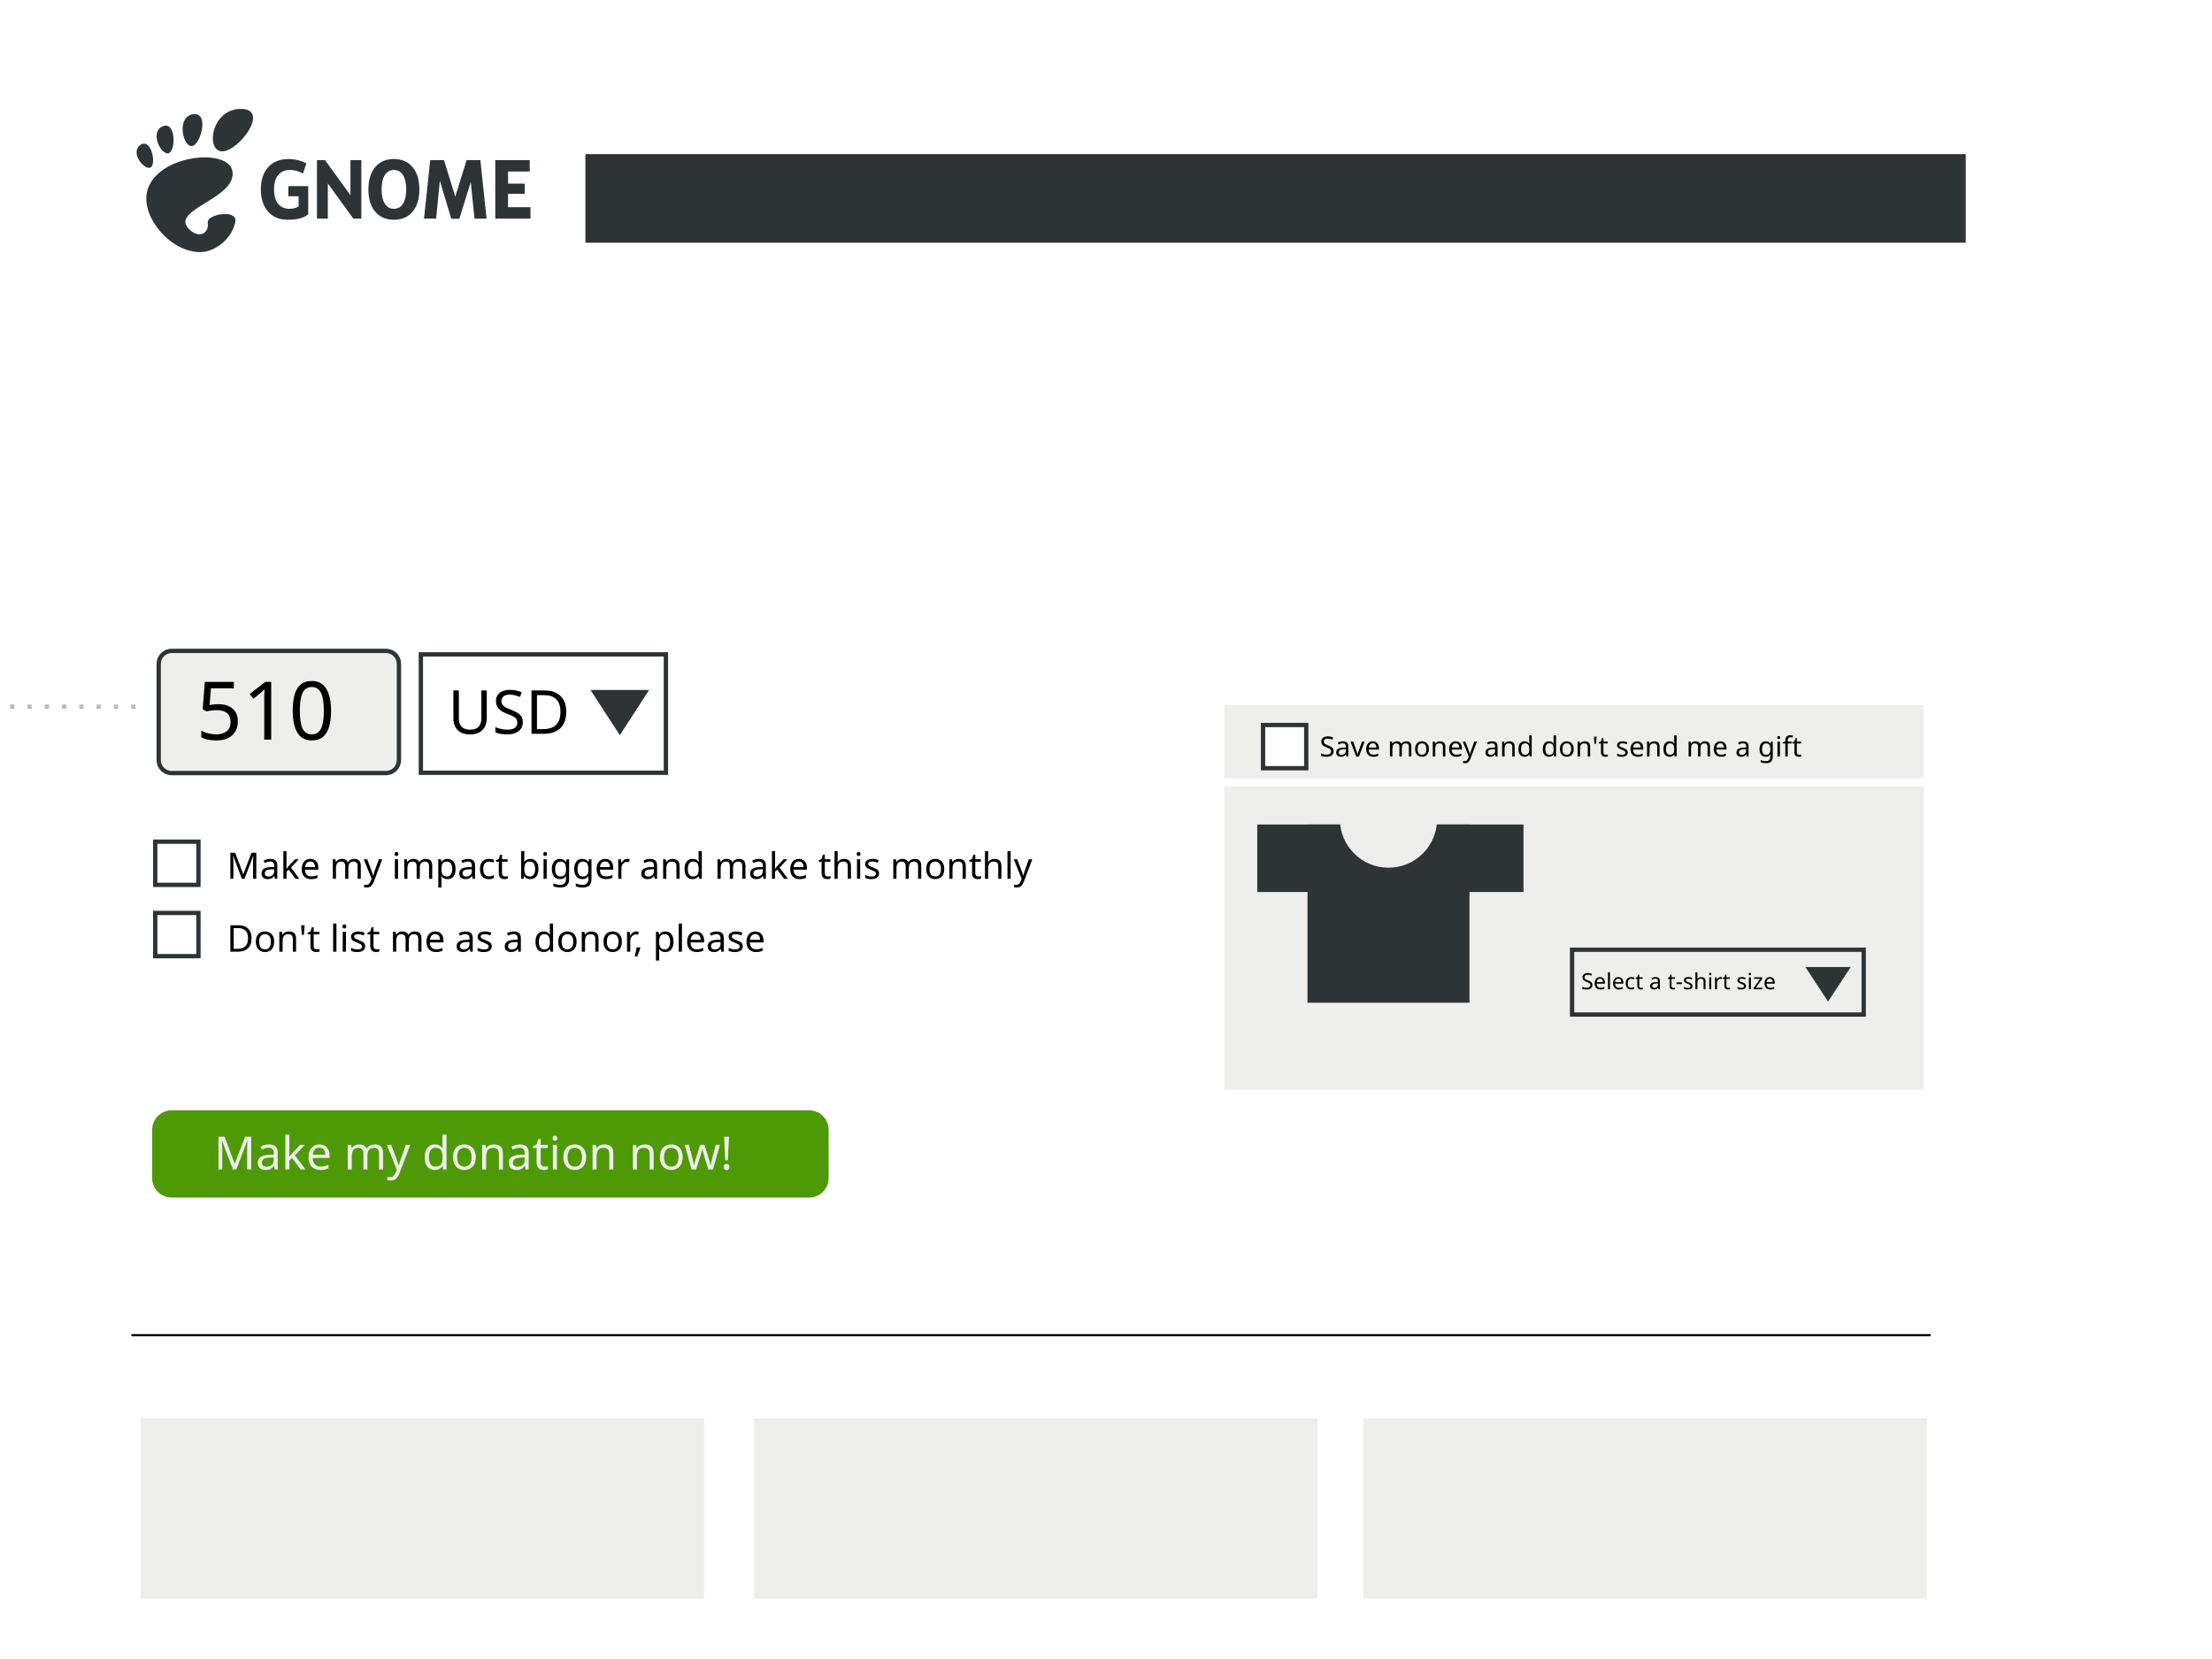
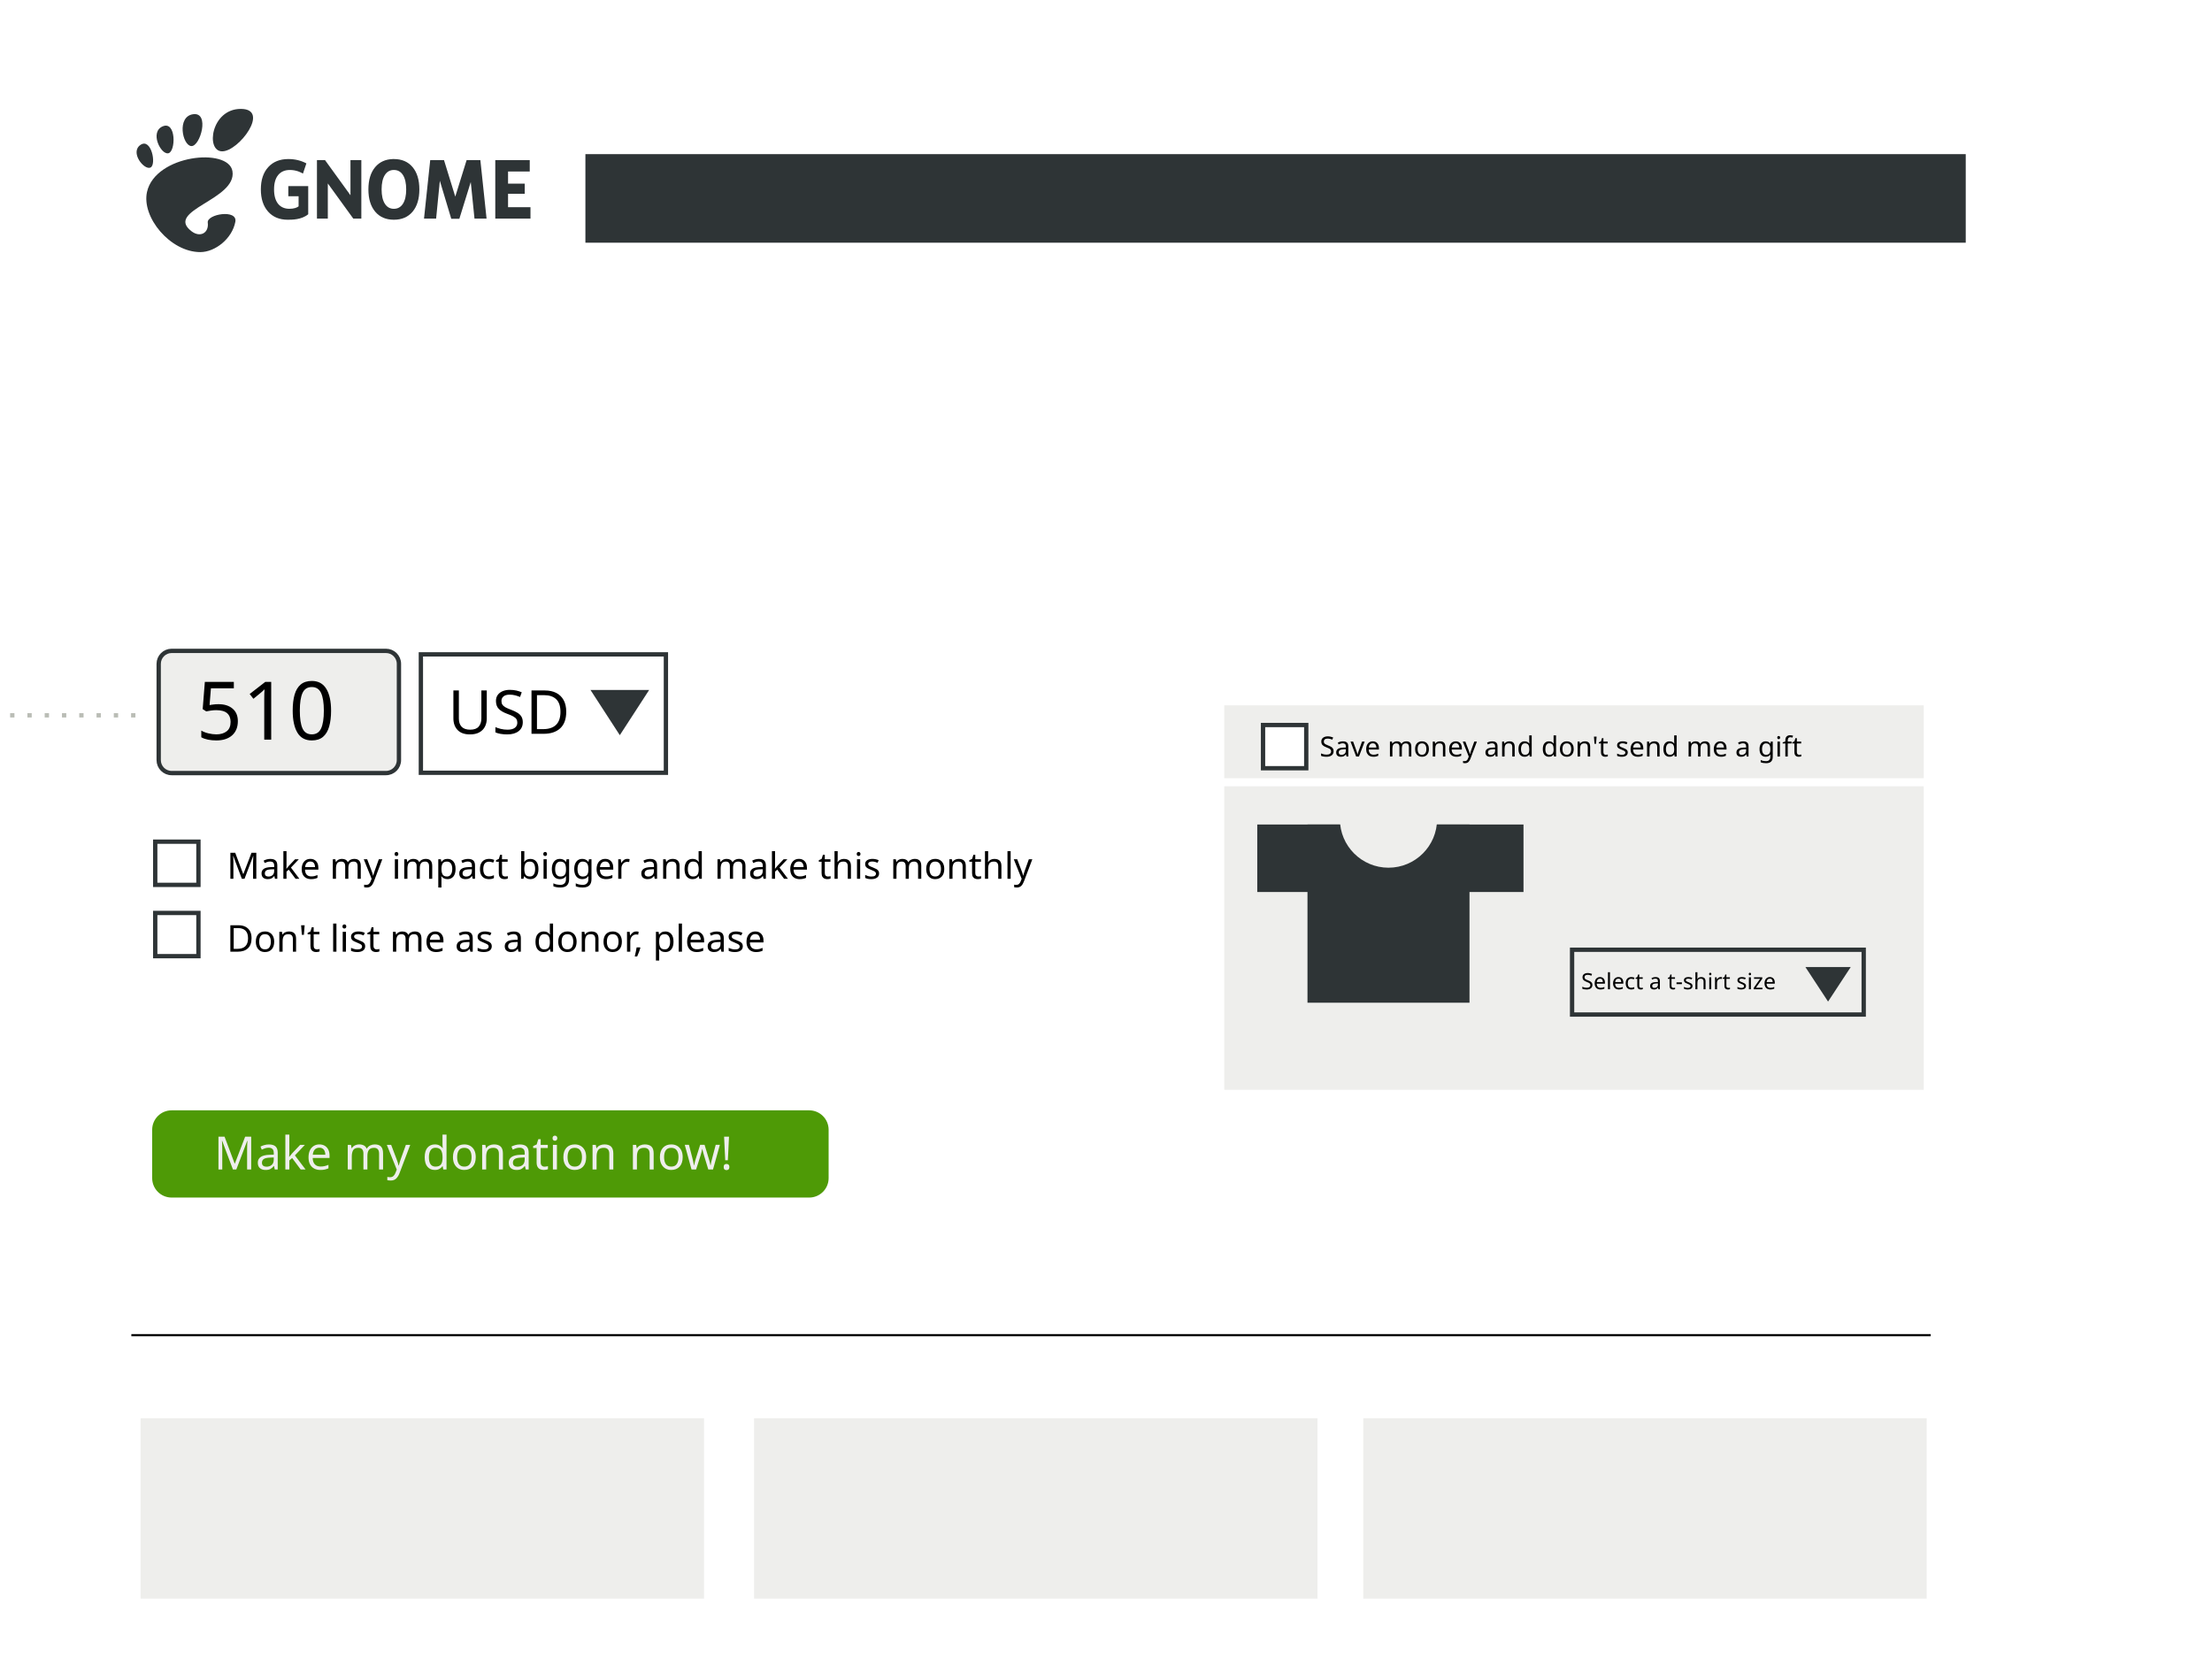
<svg xmlns="http://www.w3.org/2000/svg" width="1024px" height="768px" id="svg2985" version="1.1">
  <defs id="defs2987">
    </defs>
  <g id="layer1">
    <rect style="color:#000000;fill:#eeeeec;fill-opacity:1;fill-rule:nonzero;stroke:none;stroke-width:1;marker:none;visibility:visible;display:inline;overflow:visible;enable-background:accumulate" id="rect3084-6" width="1482.667" height="1112" x="-229.333" y="-172" rx="0" ry="0" />
    <rect style="color:#000000;fill:#ffffff;fill-opacity:1;fill-rule:nonzero;stroke:none;stroke-width:1;marker:none;visibility:visible;display:inline;overflow:visible;enable-background:accumulate" id="rect3084" width="1024" height="768" x="0" y="0" rx="0" ry="0" />
-     <rect style="color:#000000;fill:#babdb6;fill-opacity:1;fill-rule:nonzero;stroke:none;stroke-width:1;marker:none;visibility:visible;display:inline;overflow:visible;enable-background:accumulate" id="rect4633-2-7" width="132" height="69.5" x="-196.127" y="291.566" rx="6" ry="6" />
-     <path style="fill:none;stroke:#babdb6;stroke-width:2;stroke-linecap:butt;stroke-linejoin:miter;stroke-miterlimit:4;stroke-opacity:1;stroke-dasharray:2, 6;stroke-dashoffset:0" d="m 62.687,327.143 -150.051,0" id="path4186-6" />
+     <rect style="color:#000000;fill:#babdb6;fill-opacity:1;fill-rule:nonzero;stroke:none;stroke-width:1;marker:none;visibility:visible;display:inline;overflow:visible;enable-background:accumulate" id="rect4633-2-7" width="132" height="69.5" x="-196.127" y="295.566" rx="6" ry="6" />
+     <path style="fill:none;stroke:#babdb6;stroke-width:2;stroke-linecap:butt;stroke-linejoin:miter;stroke-miterlimit:4;stroke-opacity:1;stroke-dasharray:2, 6;stroke-dashoffset:0" d="m 62.687,331.143 -150.051,0" id="path4186-6" />
    <rect style="color:#000000;fill:#000000;fill-opacity:0;fill-rule:nonzero;stroke:#2e3436;stroke-width:2;stroke-miterlimit:4;stroke-dasharray:none;marker:none;visibility:visible;display:inline;overflow:visible;enable-background:accumulate" id="rect2993" width="20" height="20" x="71.86" y="422.634" />
    <text xml:space="preserve" style="font-size:17.136px;font-style:normal;font-weight:normal;line-height:125%;letter-spacing:0px;word-spacing:0px;fill:#000000;fill-opacity:1;stroke:none;font-family:Sans" x="104.983" y="440.565" id="text3765">
      <tspan id="tspan3767" x="104.983" y="440.565">Don't list me as a donor, please</tspan>
    </text>
    <rect style="color:#000000;fill:#eeeeec;fill-opacity:1;fill-rule:nonzero;stroke:none;stroke-width:2;marker:none;visibility:visible;display:inline;overflow:visible;enable-background:accumulate" id="rect3954" width="323.827" height="140.496" x="566.737" y="363.998" />
    <rect style="color:#000000;fill:#eeeeec;fill-opacity:1;fill-rule:nonzero;stroke:none;stroke-width:2;marker:none;visibility:visible;display:inline;overflow:visible;enable-background:accumulate" id="rect3954-90" width="323.827" height="33.723" x="566.737" y="326.522" />
    <rect style="color:#000000;fill:#ffffff;fill-opacity:1;fill-rule:nonzero;stroke:#2e3436;stroke-width:2;stroke-miterlimit:4;stroke-dasharray:none;marker:none;visibility:visible;display:inline;overflow:visible;enable-background:accumulate" id="rect2993-0" width="20" height="20" x="584.699" y="335.634" />
    <text xml:space="preserve" style="font-size:12.878px;font-style:normal;font-weight:normal;line-height:125%;letter-spacing:0px;word-spacing:0px;fill:#000000;fill-opacity:1;stroke:none;font-family:Sans" x="610.898" y="350.209" id="text3765-9">
      <tspan id="tspan3767-9" x="610.898" y="350.209">Save money and don't send me a gift</tspan>
    </text>
    <rect style="color:#000000;fill:#000000;fill-opacity:0;fill-rule:nonzero;stroke:#2e3436;stroke-width:2;stroke-miterlimit:4;stroke-dasharray:none;marker:none;visibility:visible;display:inline;overflow:visible;enable-background:accumulate" id="rect2993-0-1" width="135" height="30" x="727.765" y="439.66" />
    <path style="color:#000000;fill:#2e3436;fill-opacity:1;fill-rule:nonzero;stroke:none;stroke-width:2;marker:none;visibility:visible;display:inline;overflow:visible;enable-background:accumulate" d="m 835.765,447.66 10.5,16 10.5,-16 -21,0 z" id="rect4000" />
    <text xml:space="preserve" style="font-size:10.363px;font-style:normal;font-weight:normal;line-height:125%;letter-spacing:0px;word-spacing:0px;fill:#000000;fill-opacity:1;stroke:none;font-family:Sans" x="731.97" y="457.957" id="text4005">
      <tspan id="tspan4007" x="731.97" y="457.957">Select a t-shirt size</tspan>
    </text>
    <rect style="color:#000000;fill:#2e3436;fill-opacity:1;fill-rule:nonzero;stroke:none;stroke-width:2;marker:none;visibility:visible;display:inline;overflow:visible;enable-background:accumulate" id="rect4009" width="75" height="82.5" x="605.272" y="381.687" />
    <rect style="color:#000000;fill:#2e3436;fill-opacity:1;fill-rule:nonzero;stroke:none;stroke-width:2;marker:none;visibility:visible;display:inline;overflow:visible;enable-background:accumulate" id="rect4011" width="123.25" height="31.25" x="582.022" y="381.687" />
    <path style="color:#000000;fill:#eeeeec;fill-opacity:1;fill-rule:nonzero;stroke:none;stroke-width:2;marker:none;visibility:visible;display:inline;overflow:visible;enable-background:accumulate" d="m 665.272,379.187 c 0,12.426 -10.074,22.5 -22.5,22.5 -12.426,0 -22.5,-10.074 -22.5,-22.5 0,-12.426 10.074,-2.625 22.5,-2.625 12.426,0 22.5,-9.801 22.5,2.625 z" id="path4015" />
    <flowRoot xml:space="preserve" id="flowRoot4022" style="font-size:40px;font-style:normal;font-weight:normal;line-height:125%;letter-spacing:0px;word-spacing:0px;fill:#000000;fill-opacity:1;stroke:none;font-family:Sans" transform="matrix(0.7849635,0,0,0.7849635,287.1842,163.6362)">
      <flowRegion id="flowRegion4024">
        <rect id="rect4026" width="178.185" height="71.81" x="563.5" y="272" />
      </flowRegion>
      <flowPara id="flowPara4028" style="font-size:13px">As a thank you for your generous support, we'll send you a t-shirt</flowPara>
    </flowRoot>
    <rect style="color:#000000;fill:#4e9a06;fill-opacity:1;fill-rule:nonzero;stroke:none;stroke-width:2;marker:none;visibility:visible;display:inline;overflow:visible;enable-background:accumulate" id="rect2993-0-1-5" width="313.149" height="40.379" x="70.446" y="514.007" rx="9" ry="9" />
    <text xml:space="preserve" style="font-size:21.27px;font-style:normal;font-weight:normal;line-height:125%;letter-spacing:0px;word-spacing:0px;fill:#eeeeec;fill-opacity:1;stroke:none;font-family:Sans" x="99.066" y="541.395" id="text3765-5">
      <tspan id="tspan3767-49" x="99.066" y="541.395">Make my donation now!</tspan>
    </text>
    <rect style="fill:#eeeeec;fill-opacity:1;stroke:#2e3436;stroke-width:2;stroke-miterlimit:4;stroke-dasharray:none" id="rect6128" width="111.21" height="56.569" x="73.466" y="301.31" rx="6" ry="6" />
    <text xml:space="preserve" style="font-size:37.45px;font-style:normal;font-weight:normal;line-height:125%;letter-spacing:0px;word-spacing:0px;fill:#000000;fill-opacity:1;stroke:none;font-family:Sans" x="90.828" y="342.394" id="text3765-0-1-7-0">
      <tspan x="90.828" y="342.394" id="tspan4090-0">510</tspan>
    </text>
-     <flowRoot xml:space="preserve" id="flowRoot4192-3" style="font-size:40px;font-style:normal;font-weight:normal;line-height:125%;letter-spacing:0px;word-spacing:0px;fill:#2e3436;fill-opacity:1;stroke:none;font-family:Sans" transform="translate(54.08879,-12.41673)">
+     <flowRoot xml:space="preserve" id="flowRoot4192-3" style="font-size:40px;font-style:normal;font-weight:normal;line-height:125%;letter-spacing:0px;word-spacing:0px;fill:#2e3436;fill-opacity:1;stroke:none;font-family:Sans" transform="translate(54.08879,-8.416726)">
      <flowRegion id="flowRegion4194-1">
        <rect id="rect4196-8" width="97.934" height="53.74" x="-226.981" y="318.28" style="fill:#2e3436" />
      </flowRegion>
      <flowPara id="flowPara4198-1" style="font-size:11px;fill:#2e3436">Localized, EUR for Europe, USD for America</flowPara>
    </flowRoot>
    <flowRoot xml:space="preserve" id="flowRoot4356" style="font-size:40px;font-style:normal;font-weight:normal;line-height:125%;letter-spacing:0px;word-spacing:0px;fill:#000000;fill-opacity:1;stroke:none;font-family:Sans" transform="translate(-4,106.3553)">
      <flowRegion id="flowRegion4358">
        <rect id="rect4360" width="843.044" height="89.556" x="72" y="34" />
      </flowRegion>
      <flowPara id="flowPara4362">Donate and Become a Friend of GNOME</flowPara>
    </flowRoot>
    <rect style="color:#000000;fill:#2e3436;fill-opacity:1;fill-rule:nonzero;stroke:none;stroke-width:2;stroke-linecap:round;stroke-linejoin:round;stroke-miterlimit:4;stroke-opacity:1;stroke-dasharray:none;stroke-dashoffset:0;marker:none;visibility:visible;display:inline;overflow:visible;enable-background:accumulate" id="rect4364" width="639" height="41" x="271" y="71.355" />
    <g transform="matrix(0.2860334,0,0,0.2860334,-13.79467,-148.1567)" id="layer1-3" style="fill:#2e3436;fill-opacity:1">
      <g style="fill:#2e3436;fill-opacity:1" transform="matrix(4.541699,0,0,4.541699,-525.7274,-929.9728)" id="g19089">
        <g transform="matrix(0.4314921,0,0,0.4314921,175.0437,357.6187)" style="fill:#2e3436;fill-opacity:1;fill-rule:nonzero;stroke:none" id="g15043">
          <g style="fill:#2e3436;fill-opacity:1" id="g15045">
            <path d="M 86.068,0 C 61.466,0 56.851,35.041 70.691,35.041 84.529,35.041 110.671,0 86.068,0 z" style="fill:#2e3436;fill-opacity:1" id="path15047" />
            <path d="M 45.217,30.699 C 52.586,31.149 60.671,2.577 46.821,4.374 32.976,6.171 37.845,30.249 45.217,30.699 z" style="fill:#2e3436;fill-opacity:1" id="path15049" />
            <path d="M 11.445,48.453 C 16.686,46.146 12.12,23.581 3.208,29.735 -5.7,35.89 6.204,50.759 11.445,48.453 z" style="fill:#2e3436;fill-opacity:1" id="path15051" />
            <path d="M 26.212,36.642 C 32.451,35.37 32.793,9.778 21.667,14.369 10.539,18.961 19.978,37.916 26.212,36.642 l 0,0 z" style="fill:#2e3436;fill-opacity:1" id="path15053" />
            <path d="m 58.791,93.913 c 1.107,8.454 -6.202,12.629 -13.36,7.179 C 22.644,83.743 83.16,75.088 79.171,51.386 75.86,31.712 15.495,37.769 8.621,68.553 3.968,89.374 27.774,118.26 52.614,118.26 c 12.22,0 26.315,-11.034 28.952,-25.012 C 83.58,82.589 57.867,86.86 58.791,93.913 l 0,0 z" style="fill:#2e3436;fill-opacity:1" id="path15055" />
          </g>
        </g>
        <path d="m 266.408,375.488 c -2.674,0.072 -4.785,1.033 -6.338,2.875 -1.607,1.918 -2.415,4.567 -2.415,7.947 0,3.369 0.809,6.011 2.415,7.929 1.615,1.918 3.834,2.875 6.664,2.875 2.836,0 5.061,-0.957 6.669,-2.875 1.607,-1.918 2.41,-4.56 2.41,-7.929 0,-3.38 -0.803,-6.028 -2.41,-7.947 -1.608,-1.918 -3.833,-2.875 -6.669,-2.875 -0.11,0 -0.218,-0.004 -0.326,0 z m 0.198,3.893 c 0.043,-0.002 0.085,0 0.127,0 1.394,0 2.475,0.603 3.24,1.814 0.764,1.21 1.15,2.918 1.15,5.115 0,2.187 -0.386,3.882 -1.15,5.092 -0.764,1.21 -1.846,1.819 -3.24,1.819 -1.387,0 -2.46,-0.609 -3.224,-1.819 -0.764,-1.21 -1.15,-2.905 -1.15,-5.092 0,-2.198 0.386,-3.905 1.15,-5.115 0.741,-1.171 1.771,-1.777 3.097,-1.814 z" style="font-size:148.7px;font-style:normal;font-variant:normal;font-weight:bold;font-stretch:normal;text-align:start;line-height:125%;text-anchor:start;fill:#2e3436;fill-opacity:1;stroke:none;font-family:Bitstream Vera Sans" id="path15059-5" />
        <path d="m 236.209,395.159 c -2.355,1.978 -5.859,1.955 -7.318,1.955 -2.939,0 -5.268,-0.968 -6.986,-2.904 -1.718,-1.946 -2.576,-4.581 -2.576,-7.904 0,-3.36 0.874,-6.004 2.624,-7.931 1.75,-1.927 4.146,-2.889 7.187,-2.889 1.173,0 2.297,0.131 3.369,0.391 1.079,0.26 2.097,0.648 3.049,1.159 l -1.224,3.62 c -0.536,-0.294 -1.148,-0.582 -1.718,-0.786 -0.97,-0.326 -1.943,-0.488 -2.92,-0.488 -1.814,0 -3.212,0.6 -4.197,1.8 -0.977,1.193 -1.465,2.9 -1.465,5.124 0,2.206 0.472,3.91 1.417,5.11 0.947,1.201 2.368,1.801 4.031,1.801 1.692,0 2.739,-0.425 3.296,-0.874 l 0,-3.608 -3.663,0 0,-3.601 7.094,0" style="font-size:148.7px;font-style:normal;font-variant:normal;font-weight:bold;font-stretch:normal;text-align:start;line-height:125%;text-anchor:start;fill:#2e3436;fill-opacity:1;stroke:none;font-family:Bitstream Vera Sans" id="path15061-6" />
        <path d="m 239.32,375.863 2.872,0 9.074,12.528 0,-12.528 3.872,0 0,20.846 -2.872,0 -9.072,-12.528 0,12.528 -3.873,0 0,-20.846" style="font-size:148.7px;font-style:normal;font-variant:normal;font-weight:bold;font-stretch:normal;text-align:start;line-height:125%;text-anchor:start;fill:#2e3436;fill-opacity:1;stroke:none;font-family:Bitstream Vera Sans" id="path15063-5" />
        <path d="m 278.801,375.863 5.791,0 4.02,13.014 4.043,-13.014 4.896,0 2.212,20.846 -4.303,0 -1.327,-13.035 -4.066,13.097 -2.886,0 -4.066,-13.54 -1.327,13.478 -4.314,0 2.212,-20.846" style="font-size:148.7px;font-style:normal;font-variant:normal;font-weight:bold;font-stretch:normal;text-align:start;line-height:125%;text-anchor:start;fill:#2e3436;fill-opacity:1;stroke:none;font-family:Bitstream Vera Sans" id="path15065-9" />
        <path d="m 302.869,375.863 12.282,0 0,4.063 -7.731,0 0,4.324 5.944,0 0,3.62 -5.944,0 0,4.776 7.991,0 0,4.063 -12.542,0 0,-20.846" style="font-size:148.7px;font-style:normal;font-variant:normal;font-weight:bold;font-stretch:normal;text-align:start;line-height:125%;text-anchor:start;fill:#2e3436;fill-opacity:1;stroke:none;font-family:Bitstream Vera Sans" id="path15067-9" />
      </g>
    </g>
    <flowRoot xml:space="preserve" id="flowRoot4410" style="font-size:40px;font-style:normal;font-weight:normal;line-height:125%;letter-spacing:0px;word-spacing:0px;fill:#000000;fill-opacity:1;stroke:none;font-family:Sans" transform="matrix(0.5152796,0,0,0.5152796,52.54029,68.5732)">
      <flowRegion id="flowRegion4412">
        <rect id="rect4414" width="1435.726" height="160.059" x="40" y="264" />
      </flowRegion>
      <flowPara id="flowPara4416">A really good copy on why GNOME is a good thing for you and the world but it needs to be short and effective.</flowPara>
    </flowRoot>
    <rect style="color:#000000;fill:#eeeeec;fill-opacity:1;fill-rule:nonzero;stroke:none;stroke-width:2;marker:none;visibility:visible;display:inline;overflow:visible;enable-background:accumulate" id="rect3954-9" width="260.827" height="83.496" x="65.087" y="656.551" />
    <rect style="color:#000000;fill:#eeeeec;fill-opacity:1;fill-rule:nonzero;stroke:none;stroke-width:2;marker:none;visibility:visible;display:inline;overflow:visible;enable-background:accumulate" id="rect3954-9-2" width="260.827" height="83.496" x="349.087" y="656.551" />
    <rect style="color:#000000;fill:#eeeeec;fill-opacity:1;fill-rule:nonzero;stroke:none;stroke-width:2;marker:none;visibility:visible;display:inline;overflow:visible;enable-background:accumulate" id="rect3954-9-2-0" width="260.827" height="83.496" x="631.087" y="656.551" />
    <flowRoot xml:space="preserve" id="flowRoot4410-2" style="font-size:40px;font-style:normal;font-weight:normal;line-height:125%;letter-spacing:0px;word-spacing:0px;fill:#000000;fill-opacity:1;stroke:none;font-family:Sans" transform="matrix(0.5152796,0,0,0.5152796,73.1771,535.0229)">
      <flowRegion id="flowRegion4412-9">
        <rect id="rect4414-2" width="391.632" height="121.245" x="40" y="264" />
      </flowRegion>
      <flowPara id="flowPara4416-6">See who's already a Friend of GNOME</flowPara>
    </flowRoot>
    <flowRoot xml:space="preserve" id="flowRoot4410-2-9" style="font-size:40px;font-style:normal;font-weight:normal;line-height:125%;letter-spacing:0px;word-spacing:0px;fill:#000000;fill-opacity:1;stroke:none;font-family:Sans" transform="matrix(0.5152796,0,0,0.5152796,360.1771,535.0229)">
      <flowRegion id="flowRegion4412-9-5">
        <rect id="rect4414-2-0" width="391.632" height="121.245" x="40" y="264" />
      </flowRegion>
      <flowPara id="flowPara4416-6-4">Other ways to donate</flowPara>
    </flowRoot>
    <flowRoot xml:space="preserve" id="flowRoot4410-2-9-5" style="font-size:40px;font-style:normal;font-weight:normal;line-height:125%;letter-spacing:0px;word-spacing:0px;fill:#000000;fill-opacity:1;stroke:none;font-family:Sans" transform="matrix(0.5152796,0,0,0.5152796,646.1771,551.0229)">
      <flowRegion id="flowRegion4412-9-5-0">
        <rect id="rect4414-2-0-4" width="391.632" height="121.245" x="40" y="264" />
      </flowRegion>
      <flowPara id="flowPara4416-6-4-7">Spread the word</flowPara>
    </flowRoot>
    <path style="fill:none;stroke:#000000;stroke-width:1px;stroke-linecap:butt;stroke-linejoin:miter;stroke-opacity:1" d="m 60.811,618.093 832.972,0" id="path4574" />
    <rect style="color:#000000;fill:#000000;fill-opacity:0;fill-rule:nonzero;stroke:#2e3436;stroke-width:2;stroke-miterlimit:4;stroke-dasharray:none;marker:none;visibility:visible;display:inline;overflow:visible;enable-background:accumulate" id="rect2993-0-4" width="20" height="20" x="71.86" y="389.634" />
    <text xml:space="preserve" style="font-size:16.85px;font-style:normal;font-weight:normal;line-height:125%;letter-spacing:0px;word-spacing:0px;fill:#000000;fill-opacity:1;stroke:none;font-family:Sans" x="105.011" y="406.805" id="text3765-9-0">
      <tspan id="tspan3767-9-1" x="105.011" y="406.805">Make my impact bigger and make this monthly</tspan>
    </text>
    <text xml:space="preserve" style="font-size:28.101px;font-style:normal;font-weight:normal;line-height:125%;letter-spacing:0px;word-spacing:0px;fill:#000000;fill-opacity:1;stroke:none;font-family:Sans" x="207.361" y="339.698" id="text3765-0-1-7-0-5">
      <tspan x="207.361" y="339.698" id="tspan4090-0-1">USD</tspan>
    </text>
    <rect style="color:#000000;fill:#000000;fill-opacity:0;fill-rule:nonzero;stroke:#2e3436;stroke-width:2;stroke-miterlimit:4;stroke-dasharray:none;marker:none;visibility:visible;display:inline;overflow:visible;enable-background:accumulate" id="rect2993-0-1-4" width="113.433" height="54.806" x="194.837" y="302.927" />
    <path style="color:#000000;fill:#2e3436;fill-opacity:1;fill-rule:nonzero;stroke:none;stroke-width:2;marker:none;visibility:visible;display:inline;overflow:visible;enable-background:accumulate" d="m 273.35,319.403 13.58,20.933 13.58,-20.933 -27.16,0 z" id="rect4000-4" />
  </g>
</svg>
